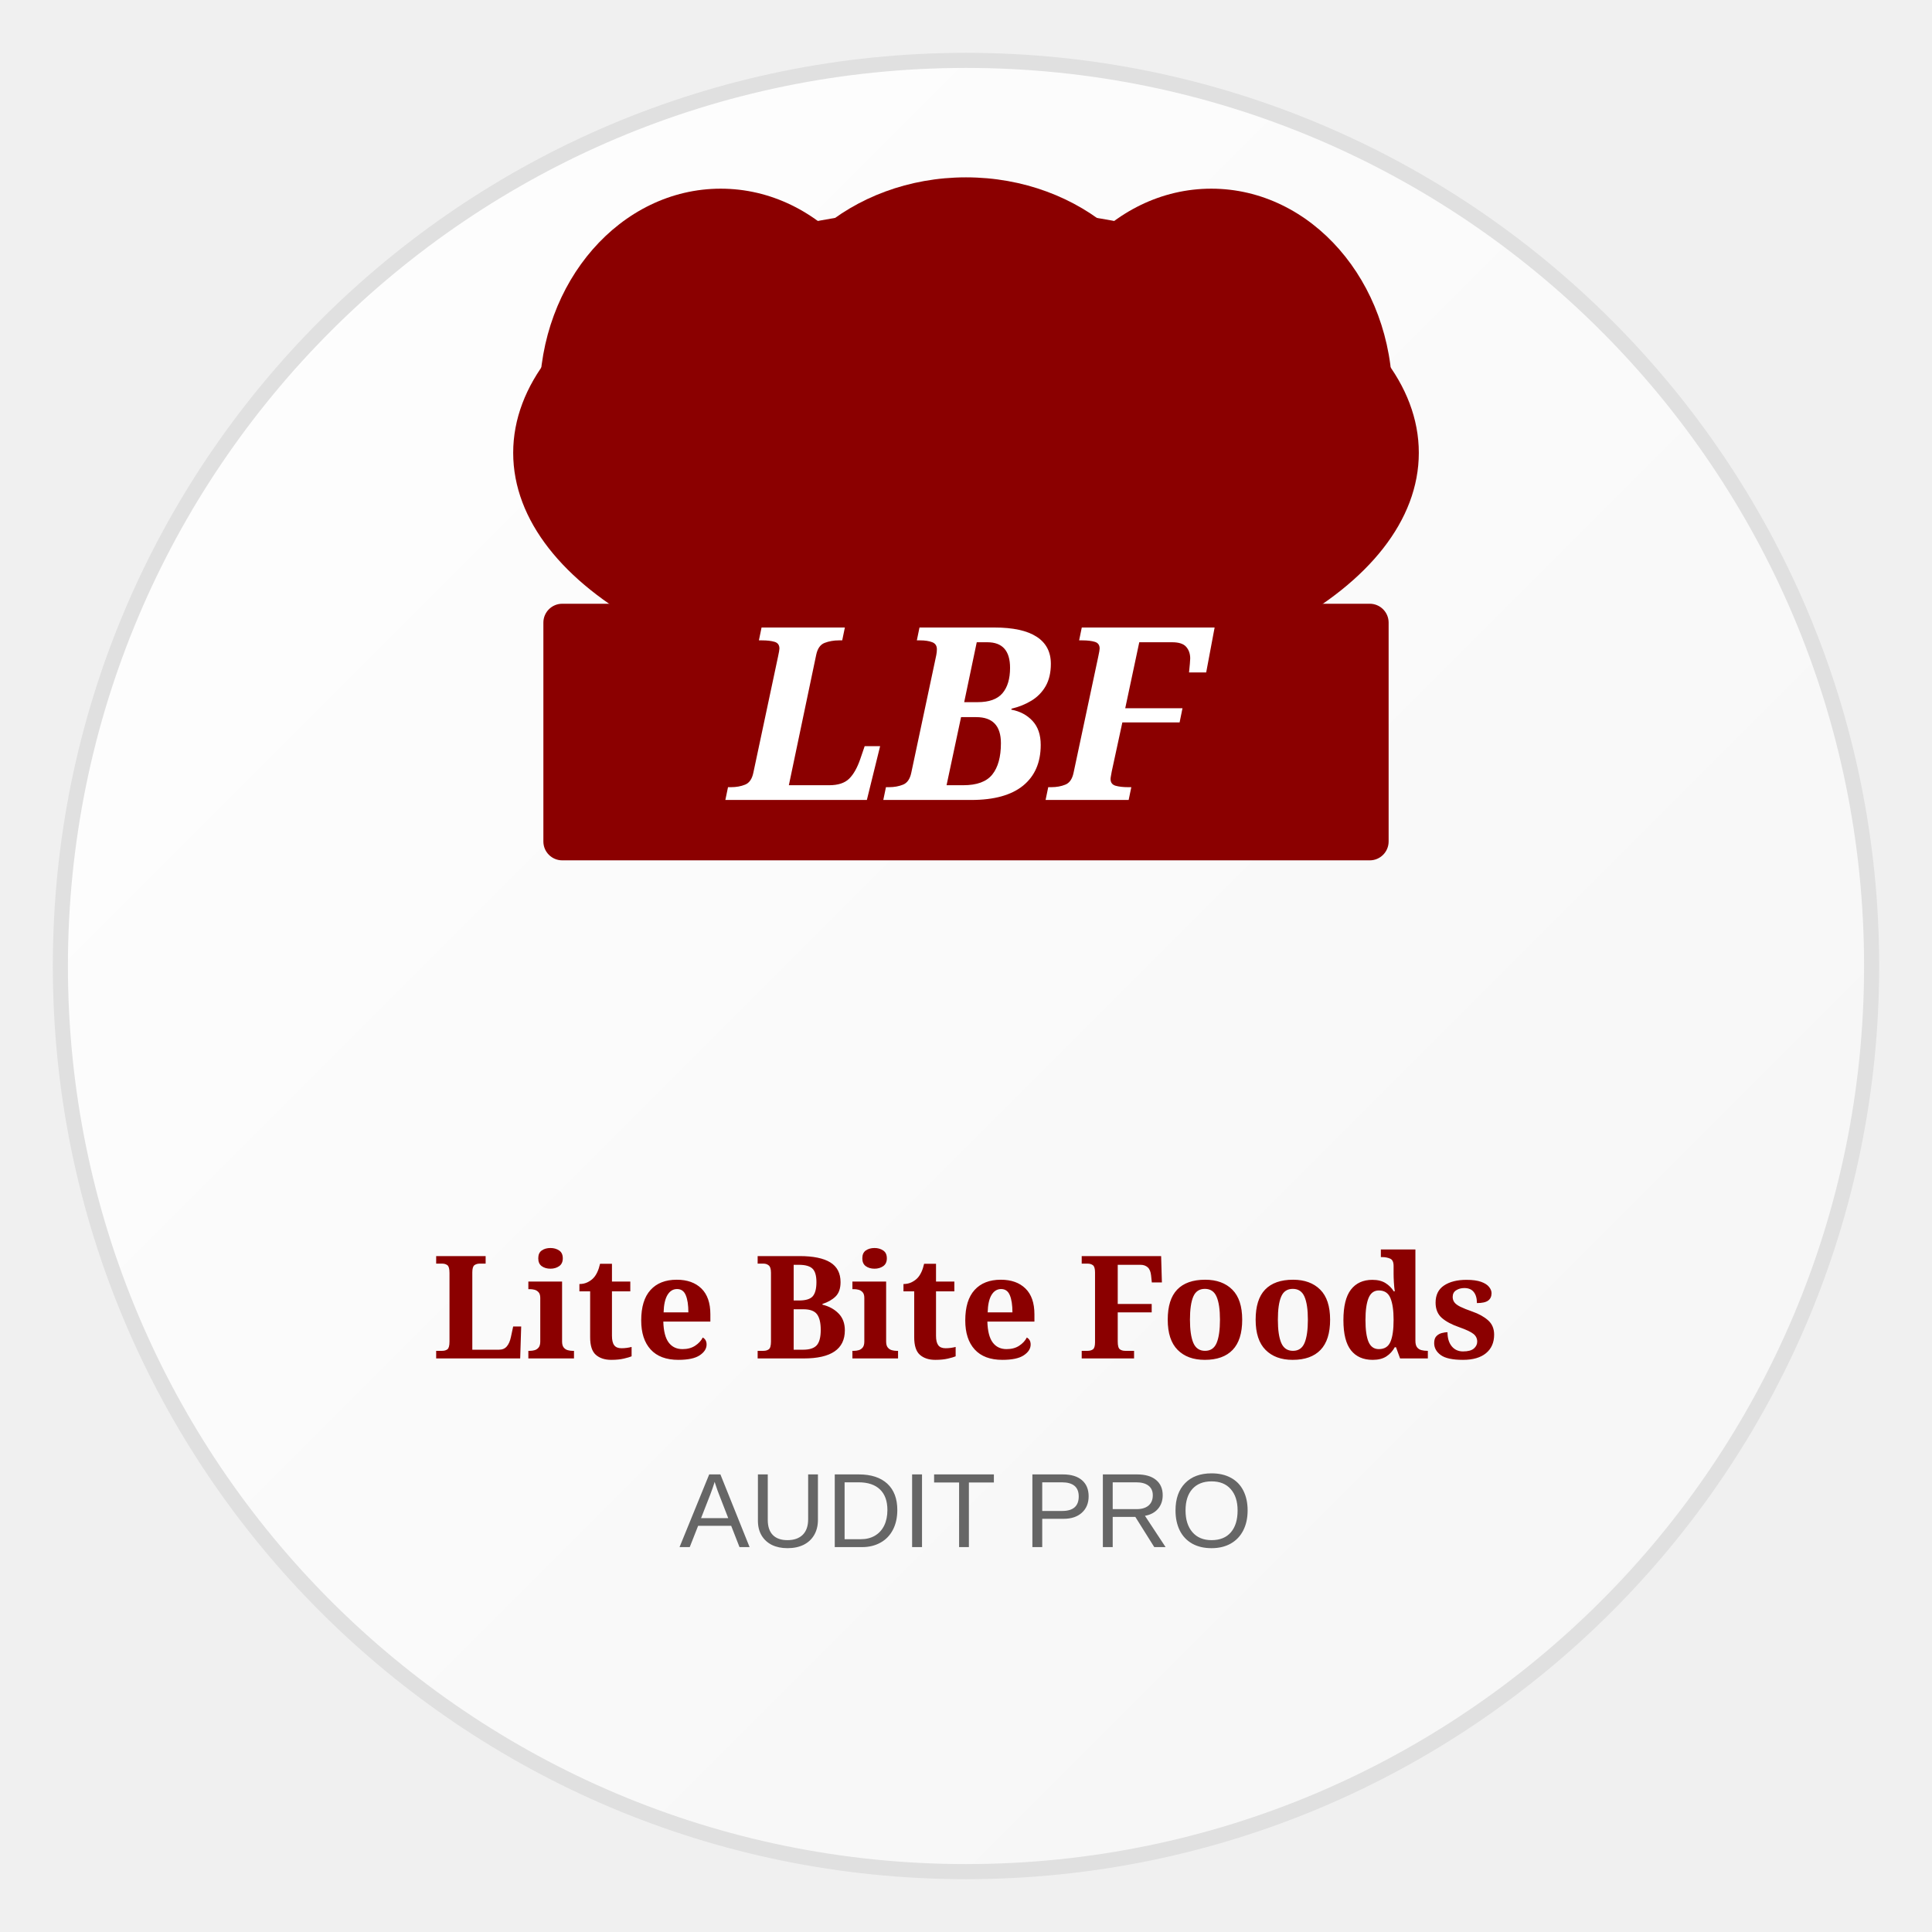
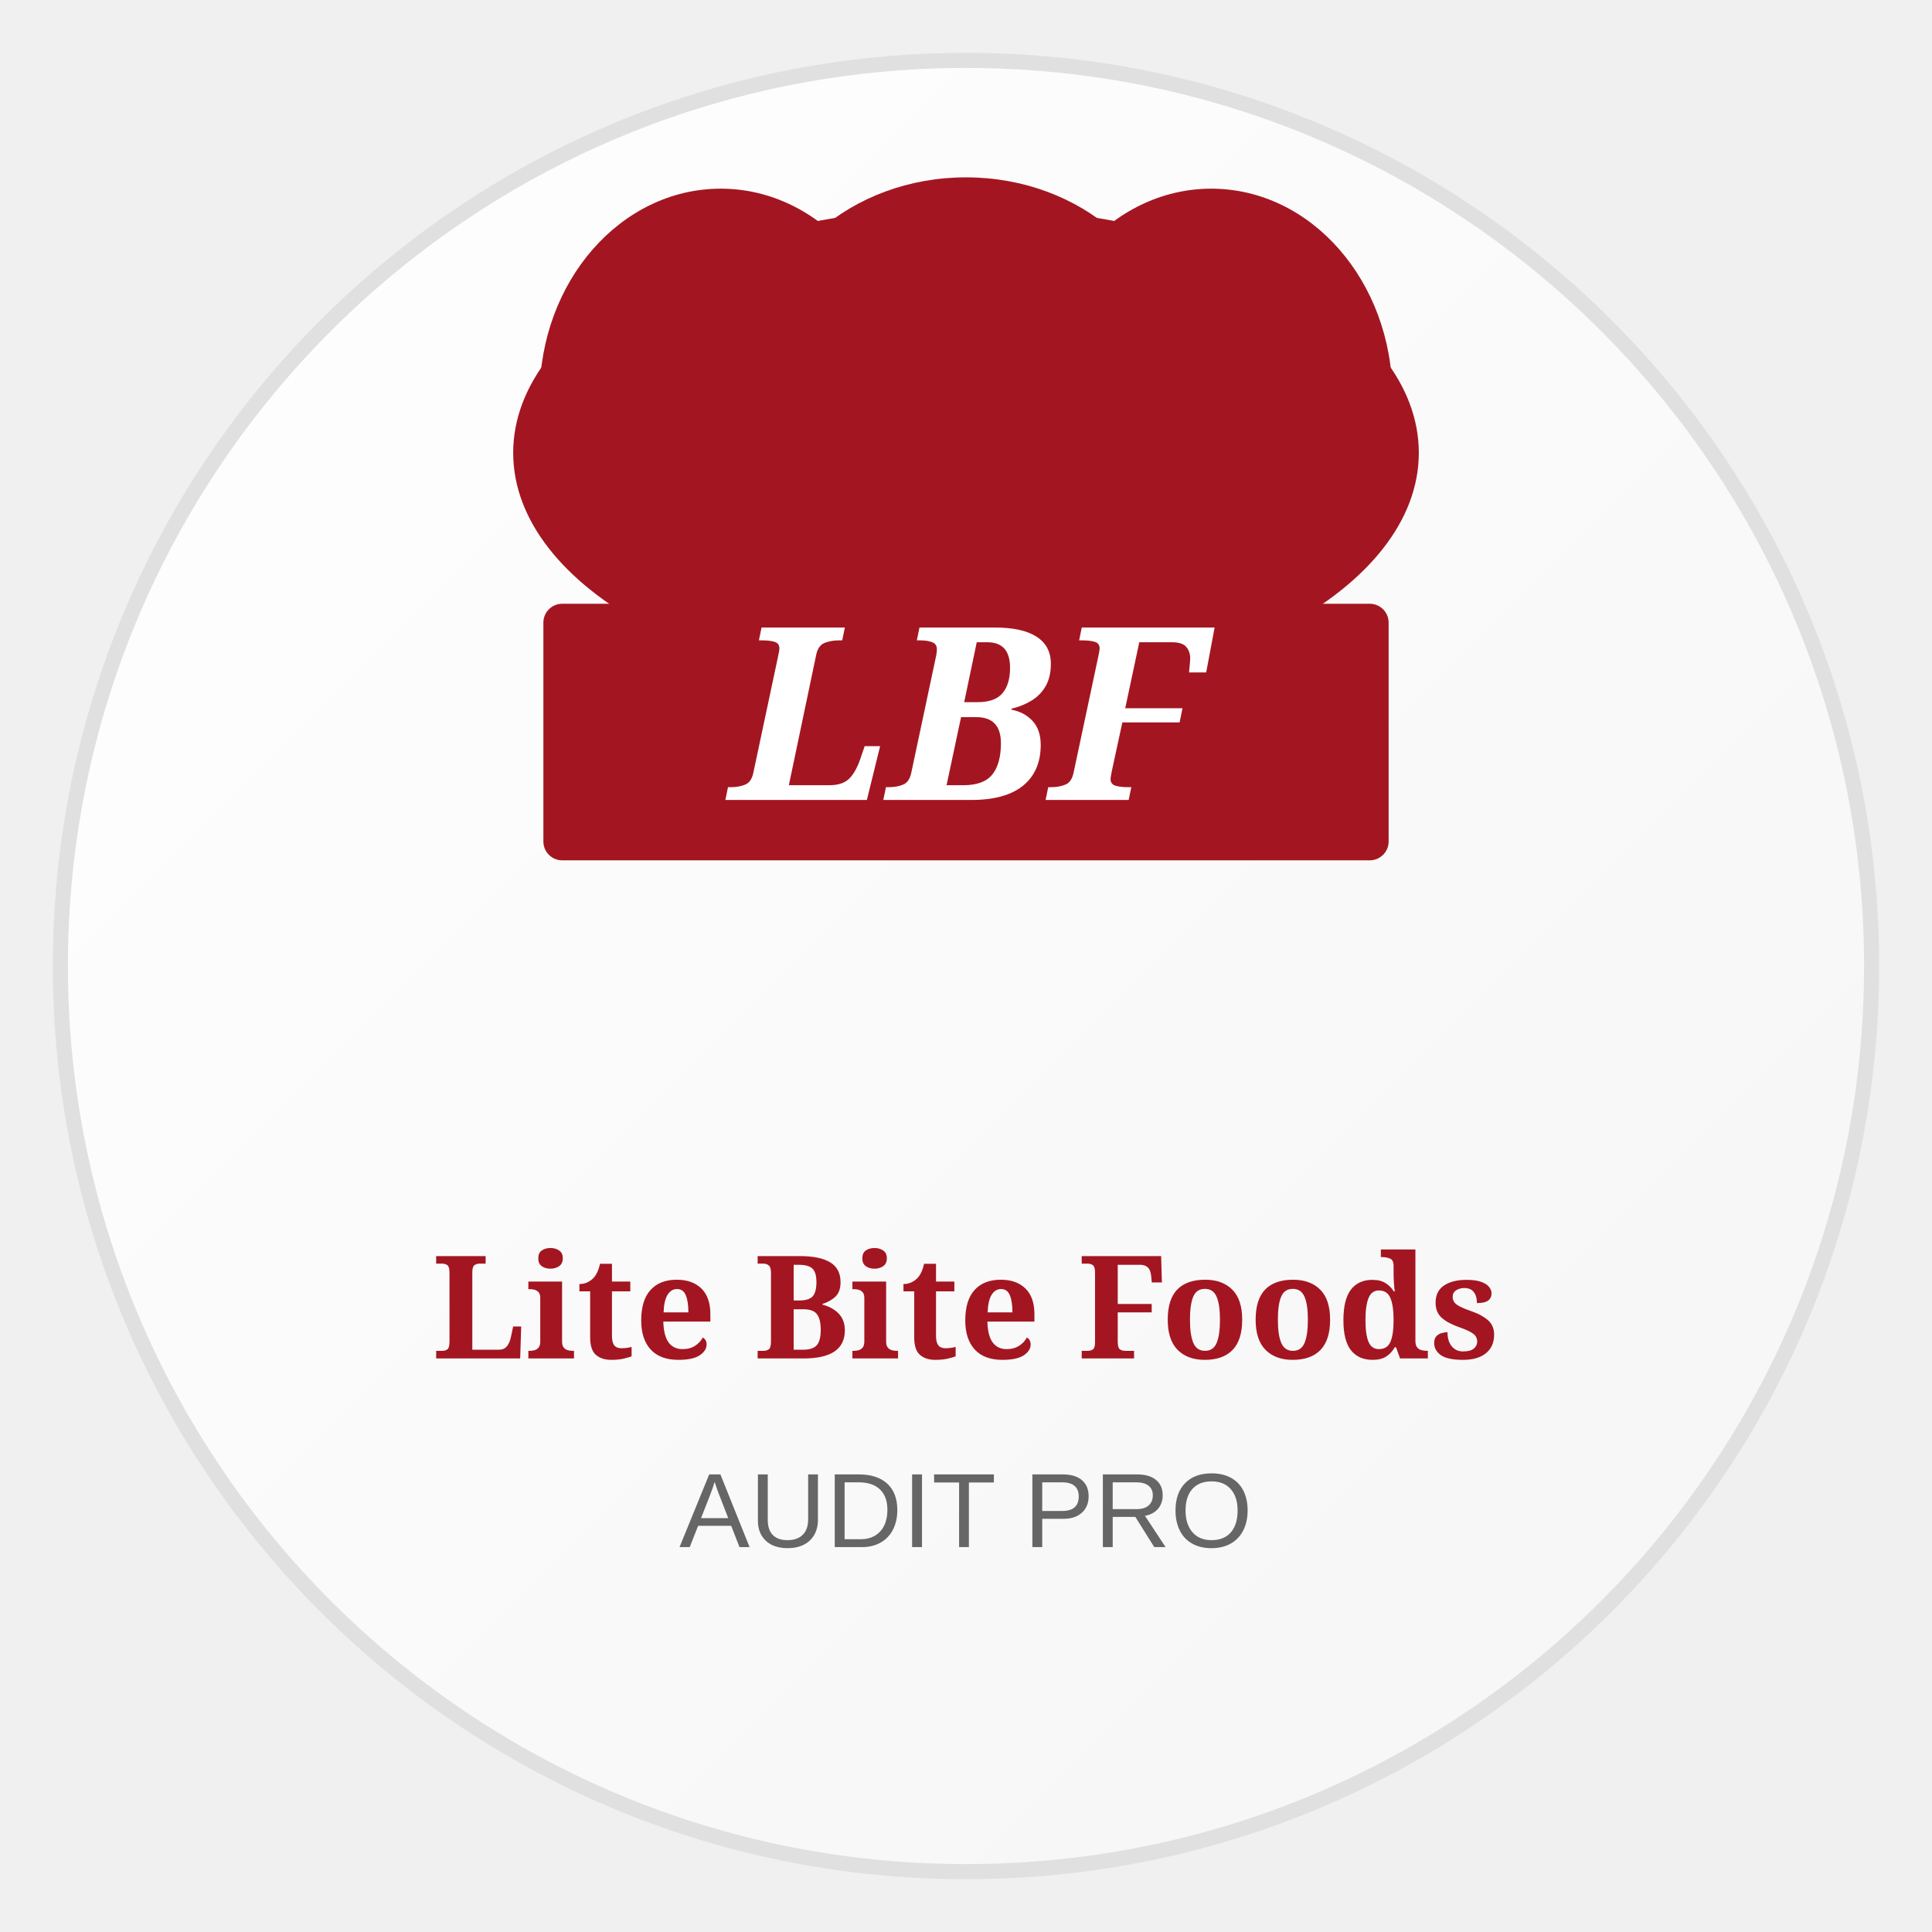
<svg xmlns="http://www.w3.org/2000/svg" viewBox="0 0 512 512" width="512" height="512">
  <defs>
    <linearGradient id="bgGradient" x1="0%" y1="0%" x2="100%" y2="100%">
      <stop offset="0%" style="stop-color:#ffffff;stop-opacity:1" />
      <stop offset="100%" style="stop-color:#f5f5f5;stop-opacity:1" />
    </linearGradient>
  </defs>
  <circle cx="256" cy="256" r="240" fill="url(#bgGradient)" stroke="#e0e0e0" stroke-width="4" />
  <g transform="translate(256, 200)">
-     <ellipse cx="0" cy="-80" rx="120" ry="65" fill="#8B0000" />
-     <ellipse cx="-65" cy="-95" rx="48" ry="55" fill="#8B0000" />
-     <ellipse cx="65" cy="-95" rx="48" ry="55" fill="#8B0000" />
-     <ellipse cx="0" cy="-105" rx="55" ry="48" fill="#8B0000" />
-     <rect x="-112" y="-40" width="224" height="68" rx="5" fill="#8B0000" />
+     <ellipse cx="0" cy="-80" rx="120" ry="65" fill="#A31621" />
+     <ellipse cx="-65" cy="-95" rx="48" ry="55" fill="#A31621" />
+     <ellipse cx="65" cy="-95" rx="48" ry="55" fill="#A31621" />
+     <ellipse cx="0" cy="-105" rx="55" ry="48" fill="#A31621" />
+     <rect x="-112" y="-40" width="224" height="68" rx="5" fill="#A31621" />
    <text x="0" y="12" font-family="Georgia, serif" font-size="64" font-weight="bold" fill="#ffffff" text-anchor="middle" font-style="italic">LBF</text>
  </g>
-   <text x="256" y="360" font-family="Georgia, serif" font-size="38" font-weight="bold" fill="#8B0000" text-anchor="middle">Lite Bite Foods</text>
+   <text x="256" y="360" font-family="Georgia, serif" font-size="38" font-weight="bold" fill="#A31621" text-anchor="middle">Lite Bite Foods</text>
  <text x="256" y="410" font-family="Arial, sans-serif" font-size="28" fill="#666666" text-anchor="middle">AUDIT PRO</text>
</svg>
